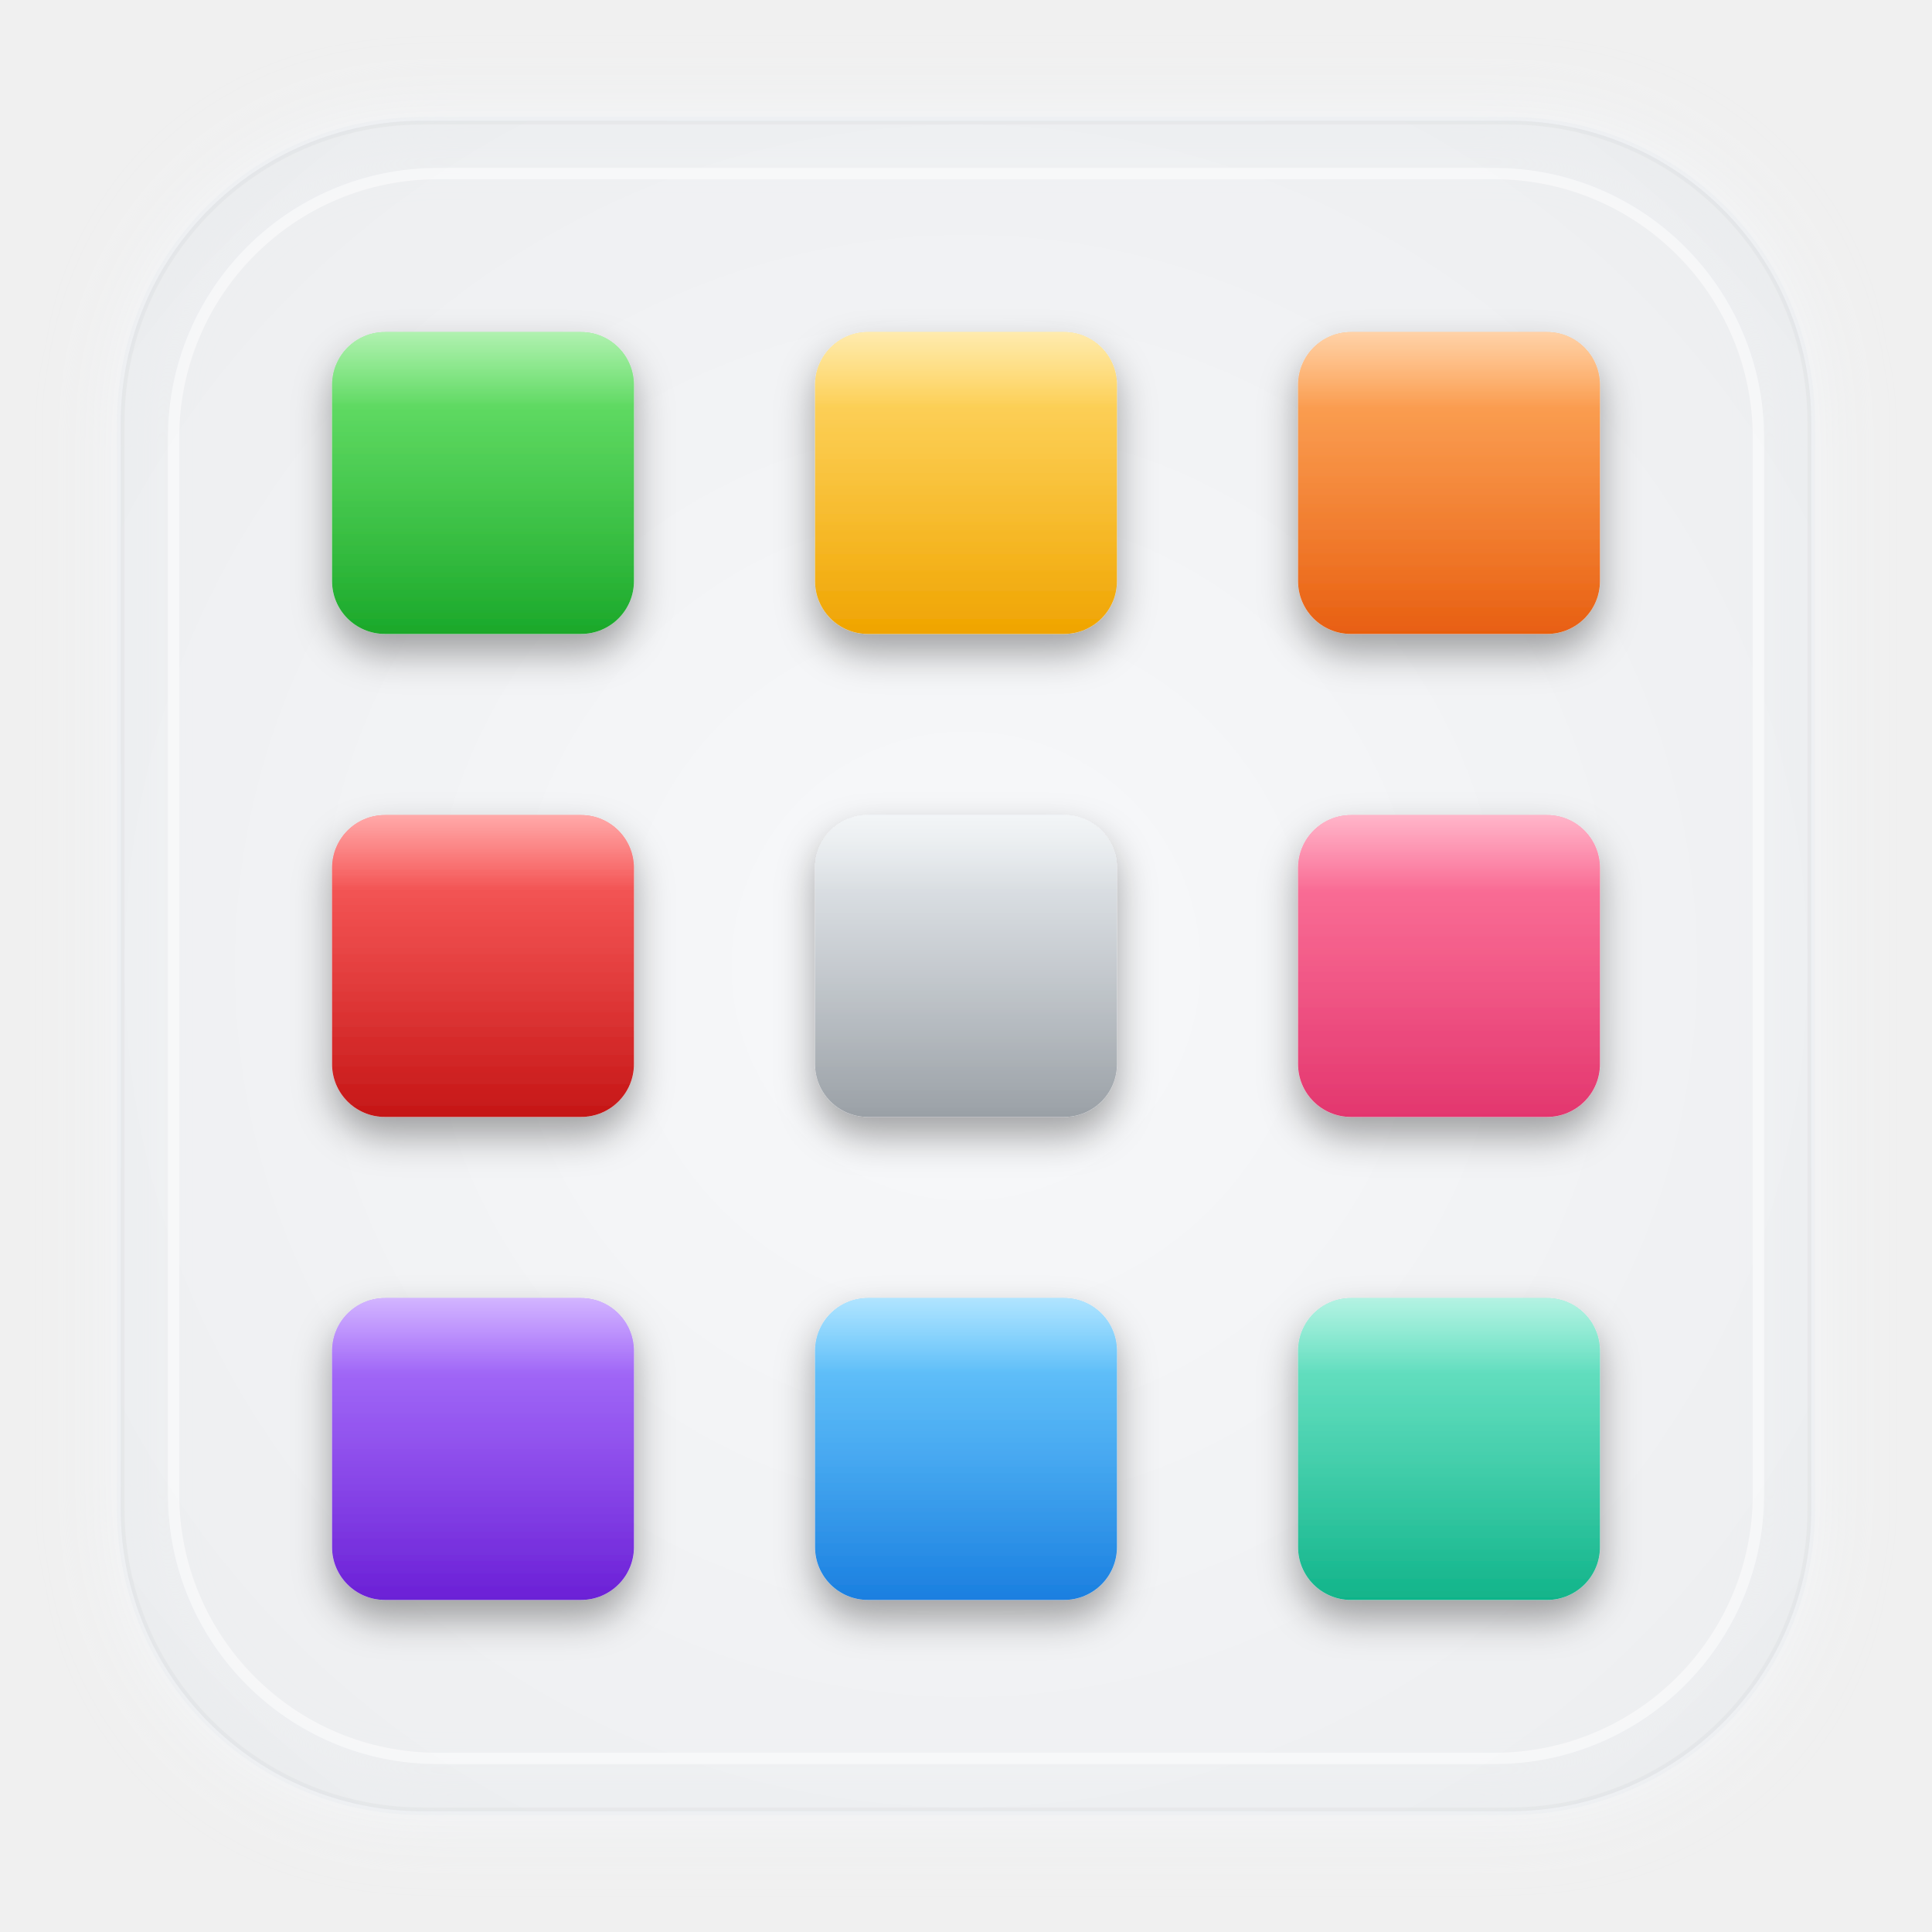
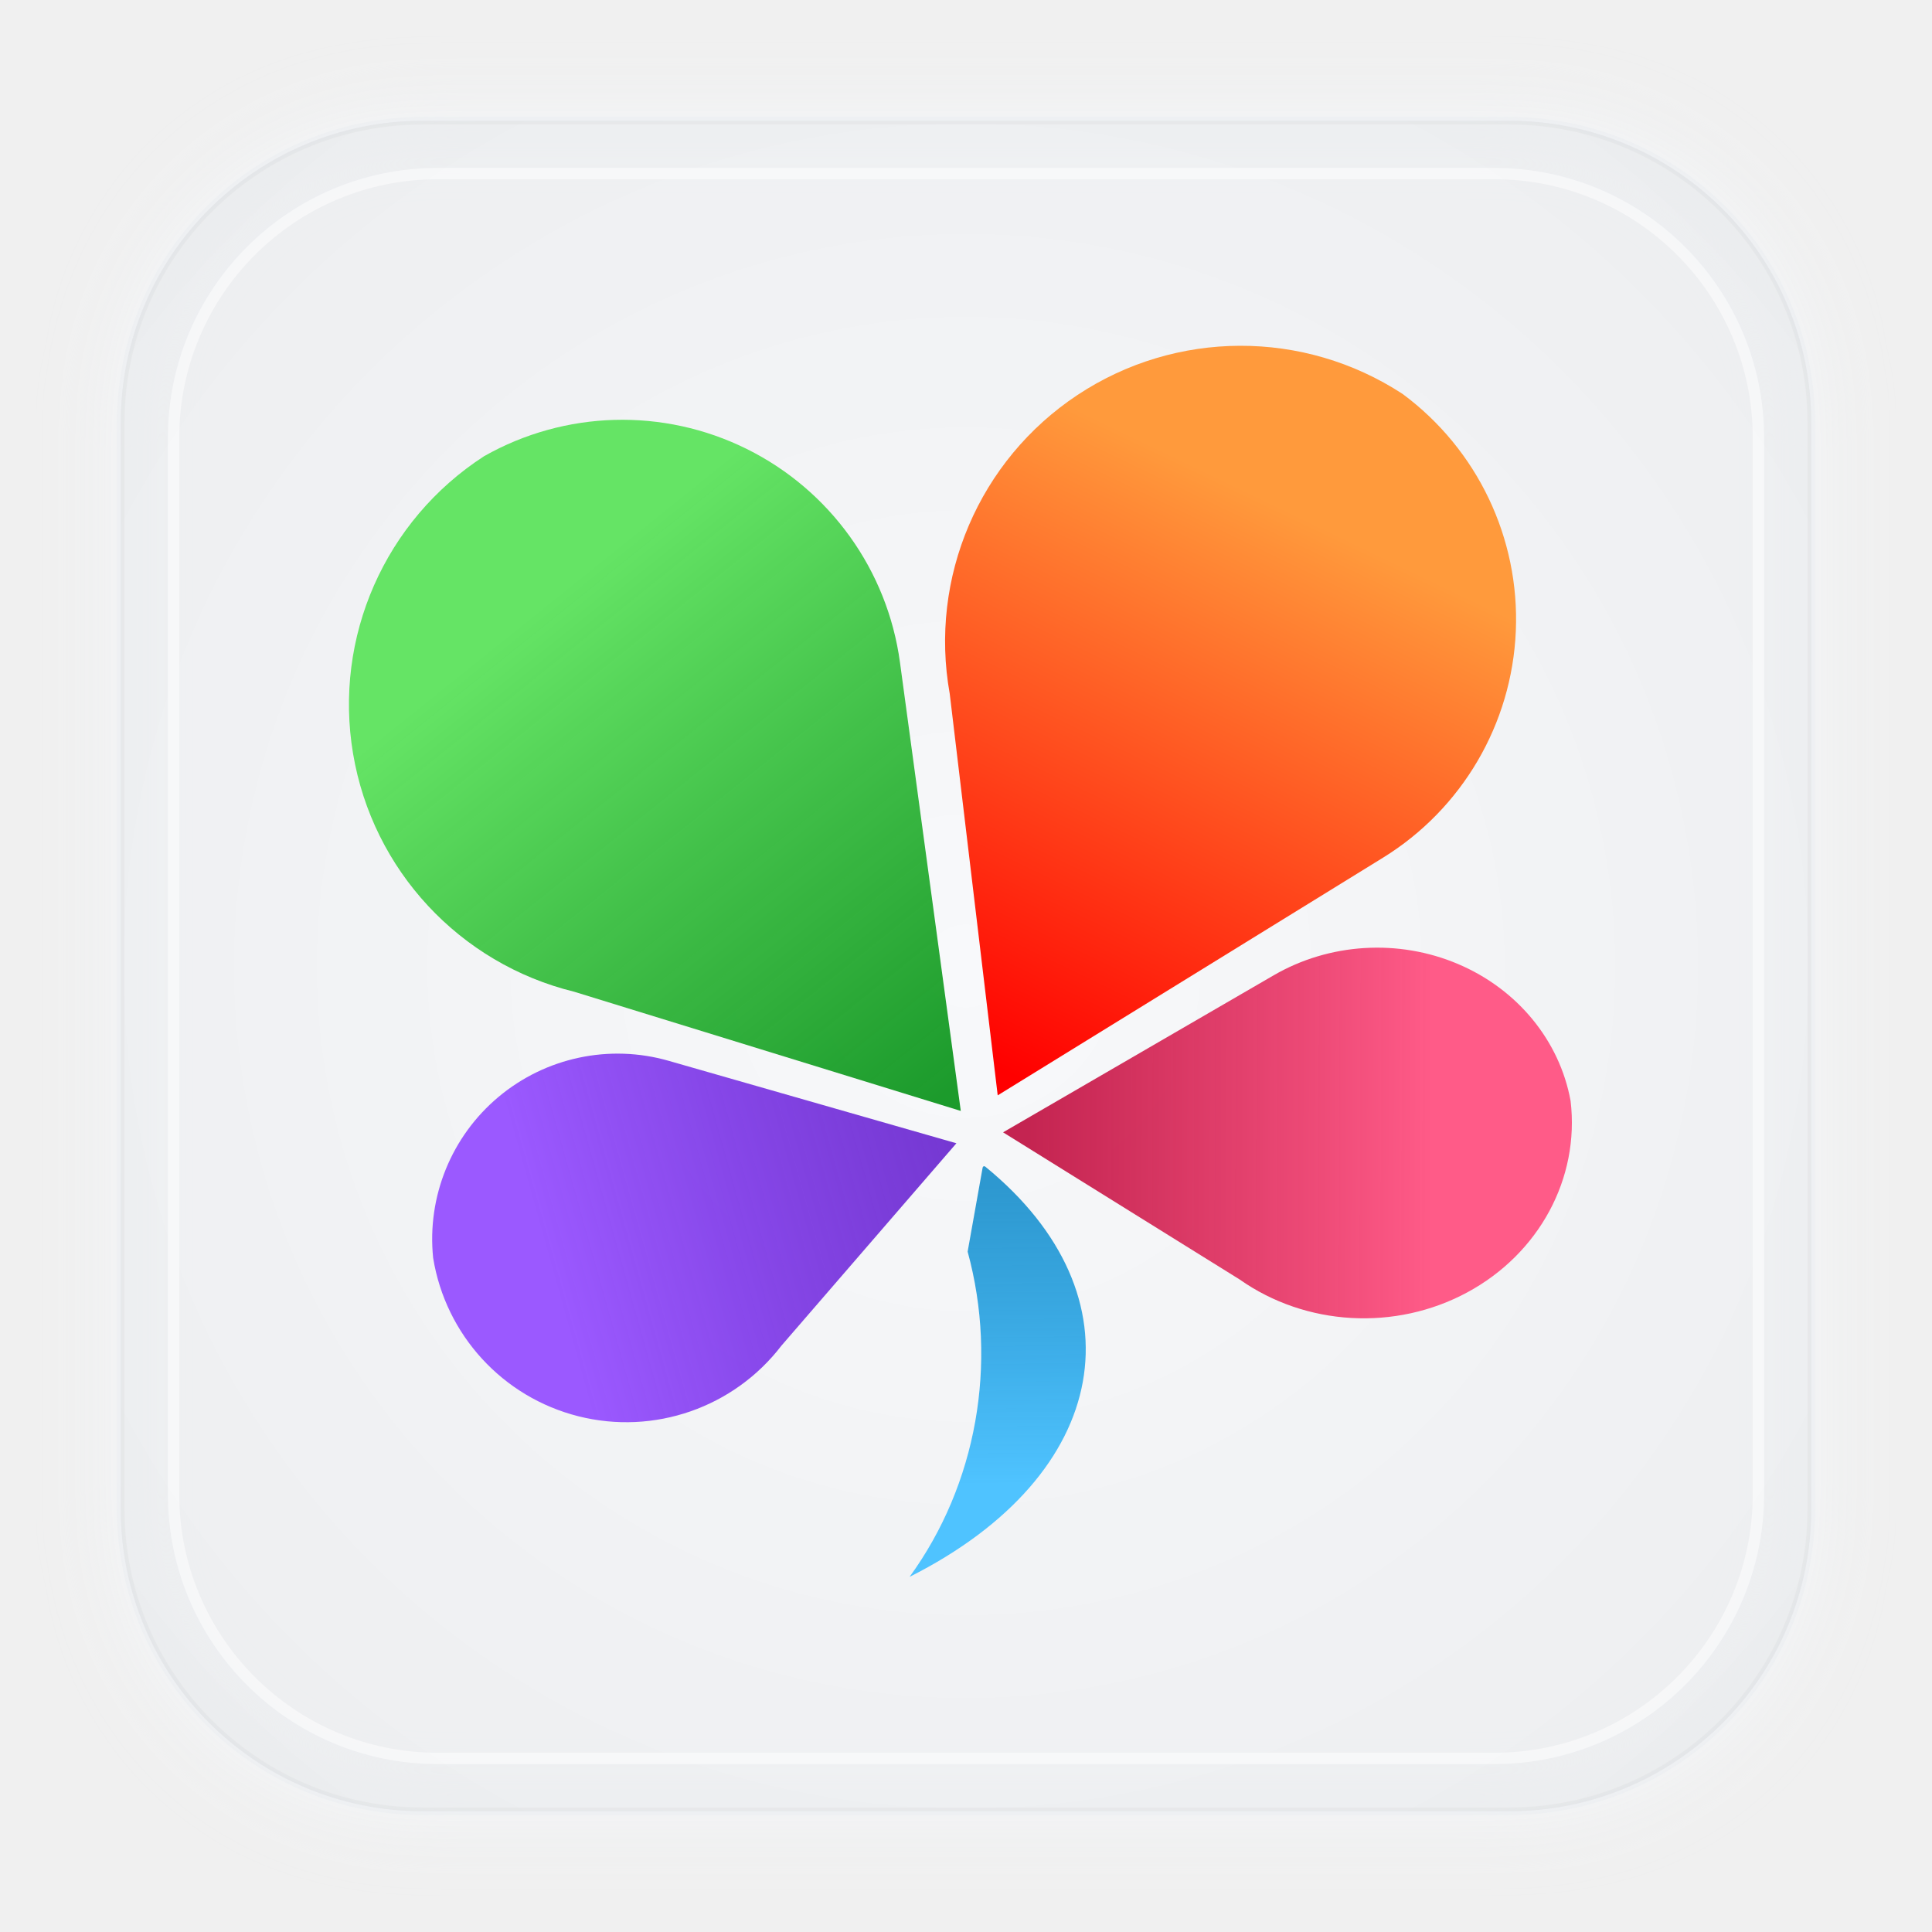
- <svg xmlns="http://www.w3.org/2000/svg" viewBox="0 0 1024 1024" width="1024" height="1024" aria-labelledby="title">
-   <defs>
-     <filter id="bgShadow" x="-50%" y="-50%" width="200%" height="200%">
-       <feGaussianBlur stdDeviation="18" result="b" />
-       <feComposite in="b" in2="SourceGraphic" operator="over" />
+ <svg xmlns="http://www.w3.org/2000/svg" xmlns:xlink="http://www.w3.org/1999/xlink" viewBox="0 0 1024 1024" width="1024" height="1024" aria-labelledby="title" version="1.1" id="svg142">
+   <defs id="defs76">
+     <linearGradient id="linearGradient4093">
+       <stop style="stop-color:#4fc3ff;stop-opacity:1;" offset="0" id="stop4089" />
+       <stop style="stop-color:#0f8aca;stop-opacity:0.869;" offset="1" id="stop4091" />
+     </linearGradient>
+     <linearGradient id="linearGradient4085">
+       <stop style="stop-color:#9b59ff;stop-opacity:1;" offset="0" id="stop4081" />
+       <stop style="stop-color:#621ccd;stop-opacity:0.872;" offset="1" id="stop4083" />
+     </linearGradient>
+     <linearGradient id="linearGradient4077">
+       <stop style="stop-color:#ff5b88;stop-opacity:1;" offset="0" id="stop4073" />
+       <stop style="stop-color:#c11443;stop-opacity:0.924;" offset="1" id="stop4075" />
+     </linearGradient>
+     <linearGradient id="linearGradient4061">
+       <stop style="stop-color:#65e465;stop-opacity:1;" offset="0" id="stop4057" />
+       <stop style="stop-color:#0c931c;stop-opacity:0.929;" offset="1" id="stop4059" />
+     </linearGradient>
+     <linearGradient id="linearGradient3983">
+       <stop style="stop-color:#ff9a3c;stop-opacity:1;" offset="0" id="stop3979" />
+       <stop style="stop-color:#ff0000;stop-opacity:1" offset="1" id="stop3981" />
+     </linearGradient>
+     <filter id="bgShadow" x="-0.05" y="-0.05" width="1.101" height="1.101">
+       <feGaussianBlur stdDeviation="18" result="b" id="feGaussianBlur3" />
+       <feComposite in="b" in2="SourceGraphic" operator="over" id="feComposite5" />
    </filter>
-     <filter id="tileShadow" x="-50%" y="-50%" width="200%" height="200%">
-       <feGaussianBlur in="SourceAlpha" stdDeviation="10" result="blur" />
-       <feOffset dx="0" dy="10" result="off" />
-       <feComposite in="off" in2="SourceAlpha" operator="out" result="shadowDiff" />
-       <feColorMatrix type="matrix" values="0 0 0 0 0  0 0 0 0 0  0 0 0 0 0  0 0 0 0.35 0" in="shadowDiff" result="shadow" />
-       <feBlend in="shadow" in2="SourceGraphic" mode="normal" />
-     </filter>
-     <linearGradient id="tileHighlight" x1="0" x2="0" y1="0" y2="1">
-       <stop offset="0" stop-color="#ffffff" stop-opacity="0.55" />
-       <stop offset="0.25" stop-color="#ffffff" stop-opacity="0.15" />
-       <stop offset="1" stop-color="#ffffff" stop-opacity="0" />
-     </linearGradient>
-     <linearGradient id="gGreen" x1="0" x2="0" y1="0" y2="1">
-       <stop offset="0" stop-color="#4fe04f" />
-       <stop offset="1" stop-color="#1aa82a" />
-     </linearGradient>
-     <linearGradient id="gYellow" x1="0" x2="0" y1="0" y2="1">
-       <stop offset="0" stop-color="#ffd24a" />
-       <stop offset="1" stop-color="#f0a400" />
-     </linearGradient>
-     <linearGradient id="gOrange" x1="0" x2="0" y1="0" y2="1">
-       <stop offset="0" stop-color="#ff9a3c" />
-       <stop offset="1" stop-color="#e85f11" />
-     </linearGradient>
-     <linearGradient id="gRed" x1="0" x2="0" y1="0" y2="1">
-       <stop offset="0" stop-color="#ff4040" />
-       <stop offset="1" stop-color="#c51616" />
-     </linearGradient>
-     <linearGradient id="gGray" x1="0" x2="0" y1="0" y2="1">
-       <stop offset="0" stop-color="#e6ebef" />
-       <stop offset="1" stop-color="#9aa0a6" />
-     </linearGradient>
-     <linearGradient id="gPink" x1="0" x2="0" y1="0" y2="1">
-       <stop offset="0" stop-color="#ff5b88" />
-       <stop offset="1" stop-color="#e3366e" />
-     </linearGradient>
-     <linearGradient id="gPurple" x1="0" x2="0" y1="0" y2="1">
-       <stop offset="0" stop-color="#9b59ff" />
-       <stop offset="1" stop-color="#6b20d6" />
-     </linearGradient>
-     <linearGradient id="gBlue" x1="0" x2="0" y1="0" y2="1">
-       <stop offset="0" stop-color="#4fc3ff" />
-       <stop offset="1" stop-color="#1a7fe0" />
-     </linearGradient>
-     <linearGradient id="gTeal" x1="0" x2="0" y1="0" y2="1">
-       <stop offset="0" stop-color="#57e3c0" />
-       <stop offset="1" stop-color="#11b48a" />
-     </linearGradient>
-     <radialGradient id="vignette" cx="50%" cy="50%" r="75%">
-       <stop offset="0" stop-color="#000" stop-opacity="0" />
-       <stop offset="1" stop-color="#000" stop-opacity="0.18" />
+     <radialGradient id="vignette" cx="512" cy="512" r="672" fx="512" fy="512" gradientUnits="userSpaceOnUse">
+       <stop offset="0" stop-color="#000" stop-opacity="0" id="stop71" />
+       <stop offset="1" stop-color="#000" stop-opacity="0.18" id="stop73" />
    </radialGradient>
+     <linearGradient xlink:href="#linearGradient3983" id="linearGradient3985" x1="681.631" y1="270.018" x2="537.094" y2="570.137" gradientUnits="userSpaceOnUse" />
+     <linearGradient xlink:href="#linearGradient4061" id="linearGradient4063" x1="288.232" y1="320.144" x2="498.431" y2="581.786" gradientUnits="userSpaceOnUse" />
+     <linearGradient xlink:href="#linearGradient4077" id="linearGradient4079" x1="759.355" y1="598.973" x2="546.08" y2="598.261" gradientUnits="userSpaceOnUse" />
+     <linearGradient xlink:href="#linearGradient4085" id="linearGradient4087" x1="291.257" y1="671.685" x2="505.972" y2="611.443" gradientUnits="userSpaceOnUse" />
+     <linearGradient xlink:href="#linearGradient4093" id="linearGradient4095" x1="526.137" y1="786.803" x2="524.779" y2="628.661" gradientUnits="userSpaceOnUse" />
  </defs>
-   <g filter="url(#bgShadow)">
-     <rect x="64" y="64" width="896" height="896" rx="160" ry="160" fill="#f8f9fb" stroke="#e6e9ec" stroke-width="4" />
+   <g filter="url(#bgShadow)" id="g80">
+     <rect x="64" y="64" width="896" height="896" rx="160" ry="160" fill="#f8f9fb" stroke="#e6e9ec" stroke-width="4" id="rect78" />
  </g>
-   <rect x="64" y="64" width="896" height="896" rx="160" fill="url(#vignette)" opacity="0.28" />
-   <g transform="translate(0,0)">
-     <g filter="url(#tileShadow)">
-       <rect x="176" y="176" width="160" height="160" rx="28" ry="28" fill="url(#gGreen)" />
-       <rect x="176" y="176" width="160" height="160" rx="28" ry="28" fill="url(#tileHighlight)" style="mix-blend-mode:screen" />
-     </g>
-     <g filter="url(#tileShadow)">
-       <rect x="432" y="176" width="160" height="160" rx="28" ry="28" fill="url(#gYellow)" />
-       <rect x="432" y="176" width="160" height="160" rx="28" ry="28" fill="url(#tileHighlight)" style="mix-blend-mode:screen" />
-     </g>
-     <g filter="url(#tileShadow)">
-       <rect x="688" y="176" width="160" height="160" rx="28" ry="28" fill="url(#gOrange)" />
-       <rect x="688" y="176" width="160" height="160" rx="28" ry="28" fill="url(#tileHighlight)" style="mix-blend-mode:screen" />
-     </g>
-     <g filter="url(#tileShadow)">
-       <rect x="176" y="432" width="160" height="160" rx="28" ry="28" fill="url(#gRed)" />
-       <rect x="176" y="432" width="160" height="160" rx="28" ry="28" fill="url(#tileHighlight)" style="mix-blend-mode:screen" />
-     </g>
-     <g filter="url(#tileShadow)">
-       <rect x="432" y="432" width="160" height="160" rx="28" ry="28" fill="url(#gGray)" />
-       <rect x="432" y="432" width="160" height="160" rx="28" ry="28" fill="url(#tileHighlight)" style="mix-blend-mode:screen" opacity="0.9" />
-     </g>
-     <g filter="url(#tileShadow)">
-       <rect x="688" y="432" width="160" height="160" rx="28" ry="28" fill="url(#gPink)" />
-       <rect x="688" y="432" width="160" height="160" rx="28" ry="28" fill="url(#tileHighlight)" style="mix-blend-mode:screen" />
-     </g>
-     <g filter="url(#tileShadow)">
-       <rect x="176" y="688" width="160" height="160" rx="28" ry="28" fill="url(#gPurple)" />
-       <rect x="176" y="688" width="160" height="160" rx="28" ry="28" fill="url(#tileHighlight)" style="mix-blend-mode:screen" />
-     </g>
-     <g filter="url(#tileShadow)">
-       <rect x="432" y="688" width="160" height="160" rx="28" ry="28" fill="url(#gBlue)" />
-       <rect x="432" y="688" width="160" height="160" rx="28" ry="28" fill="url(#tileHighlight)" style="mix-blend-mode:screen" />
-     </g>
-     <g filter="url(#tileShadow)">
-       <rect x="688" y="688" width="160" height="160" rx="28" ry="28" fill="url(#gTeal)" />
-       <rect x="688" y="688" width="160" height="160" rx="28" ry="28" fill="url(#tileHighlight)" style="mix-blend-mode:screen" />
-     </g>
+   <rect x="64" y="64" width="896" height="896" rx="160" fill="url(#vignette)" opacity="0.28" id="rect82" style="fill:url(#vignette)" />
+   <g id="g4102">
+     <path style="fill:url(#linearGradient4087);fill-opacity:1;stroke:none;stroke-width:19.518;stroke-dasharray:none" d="M 506.917,605.956 354.384,562.247 a 98.257,98.257 0 0 0 -124.815,104.434 103.677,103.677 0 0 0 184.616,46.535 z" id="path7" />
+     <path style="fill:url(#linearGradient4095);fill-opacity:1;stroke:none;stroke-width:19.112;stroke-dasharray:none" d="m 522.34,618.441 c 83.596,68.365 67.351,163.136 -40.242,217.328 a 193.506,181.729 90 0 0 30.769,-172.385 l 7.914,-44.338 c 0.168,-0.939 0.848,-1.186 1.559,-0.606 z" id="path8" />
+     <path style="fill:url(#linearGradient4063);fill-opacity:1;stroke:none;stroke-width:19.52" d="M 509.233,588.815 477.007,351.094 a 148.554,148.554 0 0 0 -220.447,-109.29 156.749,156.749 0 0 0 47.818,283.851 z" id="path13" />
+     <path style="fill:url(#linearGradient3985);fill-opacity:1;stroke:none;stroke-width:19.518;stroke-dasharray:none" d="M 528.805,580.559 732.984,454.619 A 148.554,148.554 0 0 0 743.389,208.788 156.749,156.749 0 0 0 503.38,367.702 Z" id="path14" />
+     <path style="fill:url(#linearGradient4079);fill-opacity:1;stroke:none;stroke-width:19.348;stroke-dasharray:none" d="m 531.65,600.16 143.452,-83.241 a 98.061,104.266 88.853 0 1 157.344,66.575 103.47,110.017 88.853 0 1 -175.439,94.632 z" id="path16" />
  </g>
-   <rect x="92" y="92" width="840" height="840" rx="140" fill="none" stroke="#ffffff" stroke-opacity="0.5" stroke-width="6" />
+   <rect x="92" y="92" width="840" height="840" rx="140" fill="none" stroke="#ffffff" stroke-opacity="0.5" stroke-width="6" id="rect140" />
</svg>
